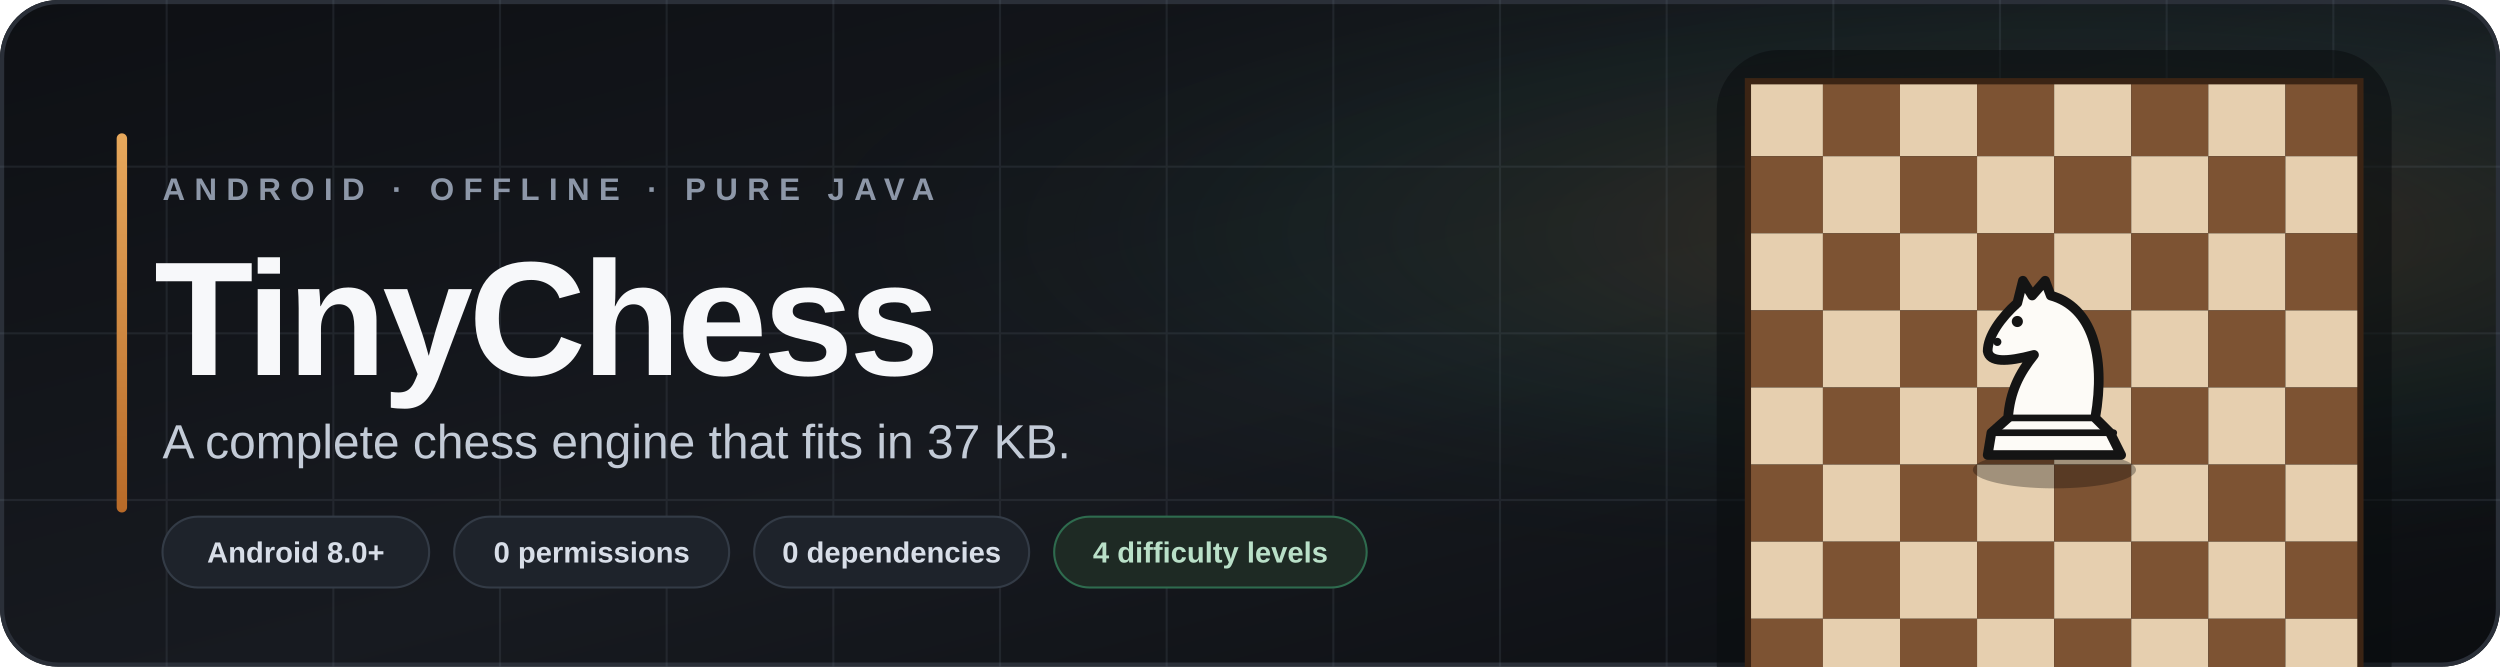
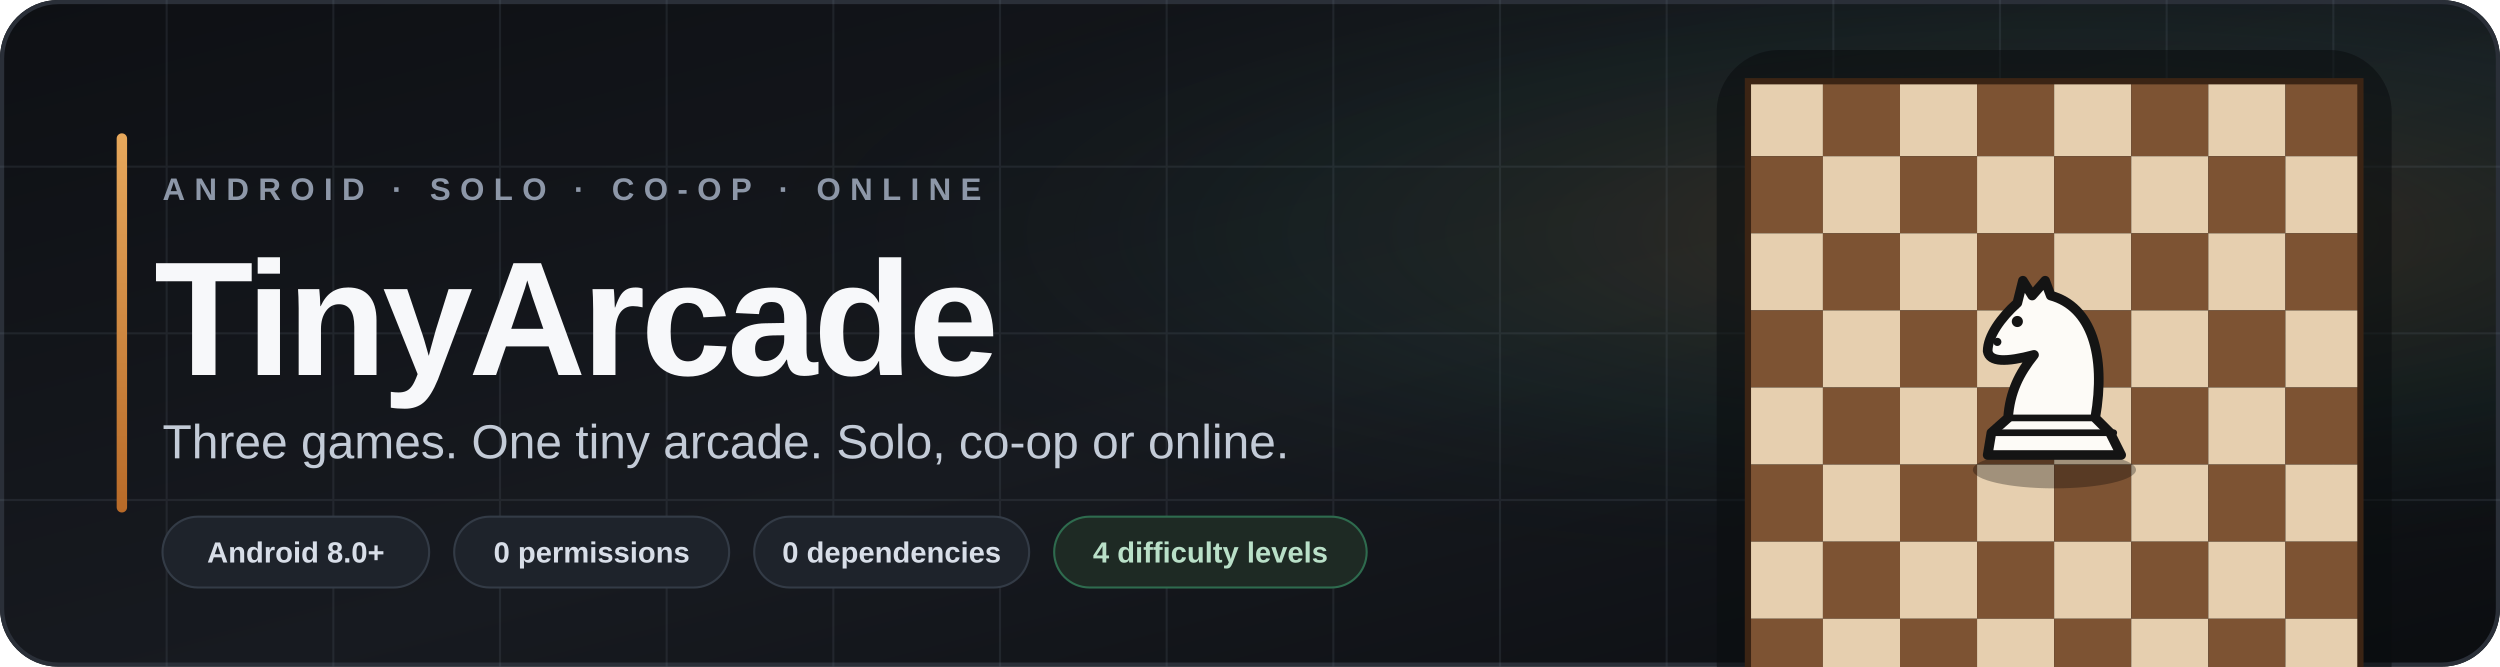
- <svg xmlns="http://www.w3.org/2000/svg" width="1200" height="320" viewBox="0 0 1200 320" role="img" aria-label="TinyChess - a complete offline chess engine in 37 KB">
+ <svg xmlns="http://www.w3.org/2000/svg" width="1200" height="320" viewBox="0 0 1200 320" role="img" aria-label="TinyArcade - a tiny arcade for Android">
  <defs>
    <linearGradient id="bg" x1="0" y1="0" x2="1" y2="1">
      <stop offset="0" stop-color="#0E1014" />
      <stop offset="0.55" stop-color="#171A20" />
      <stop offset="1" stop-color="#0B0D10" />
    </linearGradient>
    <radialGradient id="glow" cx="0.82" cy="0.35" r="0.55">
      <stop offset="0" stop-color="#D48837" stop-opacity="0.20" />
      <stop offset="0.55" stop-color="#2E6B4E" stop-opacity="0.10" />
      <stop offset="1" stop-color="#000000" stop-opacity="0" />
    </radialGradient>
    <linearGradient id="accent" x1="0" y1="0" x2="0" y2="1">
      <stop offset="0" stop-color="#E7A85C" />
      <stop offset="1" stop-color="#B86A28" />
    </linearGradient>
    <filter id="soft" x="-20%" y="-20%" width="140%" height="140%">
      <feGaussianBlur stdDeviation="10" />
    </filter>
  </defs>
  <rect width="1200" height="320" rx="28" fill="url(#bg)" />
  <rect width="1200" height="320" rx="28" fill="url(#glow)" />
  <rect x="1" y="1" width="1198" height="318" rx="27" fill="none" stroke="#2A2F38" stroke-width="2" />
  <g opacity="0.16" stroke="#6B7686" stroke-width="1">
    <path d="M0 80h1200M0 160h1200M0 240h1200" />
    <path d="M80 0v320M160 0v320M240 0v320M320 0v320M400 0v320M480 0v320M560 0v320M640 0v320M720 0v320M800 0v320M880 0v320M960 0v320M1040 0v320M1120 0v320" />
  </g>
  <rect x="56" y="64" width="5" height="182" rx="2.5" fill="url(#accent)" />
-   <text x="78" y="96" fill="#8D97A8" font-family="'Segoe UI','Helvetica Neue',Arial,sans-serif" font-size="15" font-weight="600" letter-spacing="4.5">ANDROID · OFFLINE · PURE JAVA</text>
-   <text x="74" y="180" fill="#F7F8FA" font-family="'Segoe UI','Helvetica Neue',Arial,sans-serif" font-size="78" font-weight="800" letter-spacing="-2">TinyChess</text>
-   <text x="78" y="220" fill="#C3CBD7" font-family="'Segoe UI','Helvetica Neue',Arial,sans-serif" font-size="23" font-weight="400">A complete chess engine that fits in 37 KB.</text>
+   <text x="78" y="96" fill="#8D97A8" font-family="'Segoe UI','Helvetica Neue',Arial,sans-serif" font-size="15" font-weight="600" letter-spacing="4.5">ANDROID · SOLO · CO-OP · ONLINE</text>
+   <text x="74" y="180" fill="#F7F8FA" font-family="'Segoe UI','Helvetica Neue',Arial,sans-serif" font-size="78" font-weight="800" letter-spacing="-2">TinyArcade</text>
+   <text x="78" y="220" fill="#C3CBD7" font-family="'Segoe UI','Helvetica Neue',Arial,sans-serif" font-size="23" font-weight="400">Three games. One tiny arcade. Solo, co-op or online.</text>
  <g font-family="'Segoe UI','Helvetica Neue',Arial,sans-serif" font-size="14" font-weight="600">
    <rect x="78" y="248" width="128" height="34" rx="17" fill="#1E232B" stroke="#333B46" />
    <text x="142" y="270" fill="#D8DEE8" text-anchor="middle">Android 8.0+</text>
    <rect x="218" y="248" width="132" height="34" rx="17" fill="#1E232B" stroke="#333B46" />
    <text x="284" y="270" fill="#D8DEE8" text-anchor="middle">0 permissions</text>
    <rect x="362" y="248" width="132" height="34" rx="17" fill="#1E232B" stroke="#333B46" />
    <text x="428" y="270" fill="#D8DEE8" text-anchor="middle">0 dependencies</text>
    <rect x="506" y="248" width="150" height="34" rx="17" fill="#1E2A24" stroke="#2E6B4E" />
    <text x="581" y="270" fill="#B9E0C8" text-anchor="middle">4 difficulty levels</text>
  </g>
  <g transform="translate(838 38)">
    <rect x="-14" y="-14" width="324" height="324" rx="30" fill="#0A0C0F" opacity="0.55" />
    <g>
      <rect x="0" y="0" width="37" height="37" fill="#E6CFAF" />
      <rect x="37" y="0" width="37" height="37" fill="#7D5333" />
      <rect x="74" y="0" width="37" height="37" fill="#E6CFAF" />
      <rect x="111" y="0" width="37" height="37" fill="#7D5333" />
      <rect x="148" y="0" width="37" height="37" fill="#E6CFAF" />
      <rect x="185" y="0" width="37" height="37" fill="#7D5333" />
      <rect x="222" y="0" width="37" height="37" fill="#E6CFAF" />
      <rect x="259" y="0" width="37" height="37" fill="#7D5333" />
      <rect x="0" y="37" width="37" height="37" fill="#7D5333" />
      <rect x="37" y="37" width="37" height="37" fill="#E6CFAF" />
      <rect x="74" y="37" width="37" height="37" fill="#7D5333" />
      <rect x="111" y="37" width="37" height="37" fill="#E6CFAF" />
      <rect x="148" y="37" width="37" height="37" fill="#7D5333" />
      <rect x="185" y="37" width="37" height="37" fill="#E6CFAF" />
      <rect x="222" y="37" width="37" height="37" fill="#7D5333" />
      <rect x="259" y="37" width="37" height="37" fill="#E6CFAF" />
      <rect x="0" y="74" width="37" height="37" fill="#E6CFAF" />
      <rect x="37" y="74" width="37" height="37" fill="#7D5333" />
      <rect x="74" y="74" width="37" height="37" fill="#E6CFAF" />
      <rect x="111" y="74" width="37" height="37" fill="#7D5333" />
      <rect x="148" y="74" width="37" height="37" fill="#E6CFAF" />
      <rect x="185" y="74" width="37" height="37" fill="#7D5333" />
      <rect x="222" y="74" width="37" height="37" fill="#E6CFAF" />
      <rect x="259" y="74" width="37" height="37" fill="#7D5333" />
      <rect x="0" y="111" width="37" height="37" fill="#7D5333" />
      <rect x="37" y="111" width="37" height="37" fill="#E6CFAF" />
      <rect x="74" y="111" width="37" height="37" fill="#7D5333" />
      <rect x="111" y="111" width="37" height="37" fill="#E6CFAF" />
      <rect x="148" y="111" width="37" height="37" fill="#7D5333" />
      <rect x="185" y="111" width="37" height="37" fill="#E6CFAF" />
      <rect x="222" y="111" width="37" height="37" fill="#7D5333" />
      <rect x="259" y="111" width="37" height="37" fill="#E6CFAF" />
      <rect x="0" y="148" width="37" height="37" fill="#E6CFAF" />
      <rect x="37" y="148" width="37" height="37" fill="#7D5333" />
      <rect x="74" y="148" width="37" height="37" fill="#E6CFAF" />
      <rect x="111" y="148" width="37" height="37" fill="#7D5333" />
      <rect x="148" y="148" width="37" height="37" fill="#E6CFAF" />
      <rect x="185" y="148" width="37" height="37" fill="#7D5333" />
      <rect x="222" y="148" width="37" height="37" fill="#E6CFAF" />
      <rect x="259" y="148" width="37" height="37" fill="#7D5333" />
      <rect x="0" y="185" width="37" height="37" fill="#7D5333" />
      <rect x="37" y="185" width="37" height="37" fill="#E6CFAF" />
      <rect x="74" y="185" width="37" height="37" fill="#7D5333" />
      <rect x="111" y="185" width="37" height="37" fill="#E6CFAF" />
      <rect x="148" y="185" width="37" height="37" fill="#7D5333" />
      <rect x="185" y="185" width="37" height="37" fill="#E6CFAF" />
      <rect x="222" y="185" width="37" height="37" fill="#7D5333" />
      <rect x="259" y="185" width="37" height="37" fill="#E6CFAF" />
      <rect x="0" y="222" width="37" height="37" fill="#E6CFAF" />
      <rect x="37" y="222" width="37" height="37" fill="#7D5333" />
      <rect x="74" y="222" width="37" height="37" fill="#E6CFAF" />
      <rect x="111" y="222" width="37" height="37" fill="#7D5333" />
      <rect x="148" y="222" width="37" height="37" fill="#E6CFAF" />
      <rect x="185" y="222" width="37" height="37" fill="#7D5333" />
      <rect x="222" y="222" width="37" height="37" fill="#E6CFAF" />
      <rect x="259" y="222" width="37" height="37" fill="#7D5333" />
      <rect x="0" y="259" width="37" height="37" fill="#7D5333" />
      <rect x="37" y="259" width="37" height="37" fill="#E6CFAF" />
      <rect x="74" y="259" width="37" height="37" fill="#7D5333" />
      <rect x="111" y="259" width="37" height="37" fill="#E6CFAF" />
      <rect x="148" y="259" width="37" height="37" fill="#7D5333" />
      <rect x="185" y="259" width="37" height="37" fill="#E6CFAF" />
      <rect x="222" y="259" width="37" height="37" fill="#7D5333" />
      <rect x="259" y="259" width="37" height="37" fill="#E6CFAF" />
    </g>
    <rect x="1" y="1" width="294" height="294" fill="none" stroke="#3B2414" stroke-width="3" />
    <g transform="translate(52 38) scale(1.78)">
      <ellipse cx="54" cy="84" rx="22" ry="5" fill="#000000" opacity="0.30" />
      <path fill="#FDFBF7" stroke="#141414" stroke-width="2.6" stroke-linejoin="round" stroke-linecap="round" d="M36,80 L72,80 L69,74 L65,70 C68,53 64,40 53,37 L51.5,33 L48,37 L45.5,33 L44,39 C39.5,43 36,48 36,52 C36.5,55 41,55 48.5,53 C44.5,58 42,63 41.5,70 L37,74 Z" />
      <path stroke="#141414" stroke-width="1.8" stroke-linecap="round" fill="none" d="M38,74 L70,74 M42,70 L64,70" />
      <path fill="#141414" d="M42.5,44 A1.5,1.5 0 1,0 45.5,44 A1.5,1.5 0 1,0 42.5,44 Z M37.5,49.5 A1.1,1.1 0 1,0 39.7,49.5 A1.1,1.1 0 1,0 37.5,49.5 Z" />
    </g>
  </g>
</svg>
